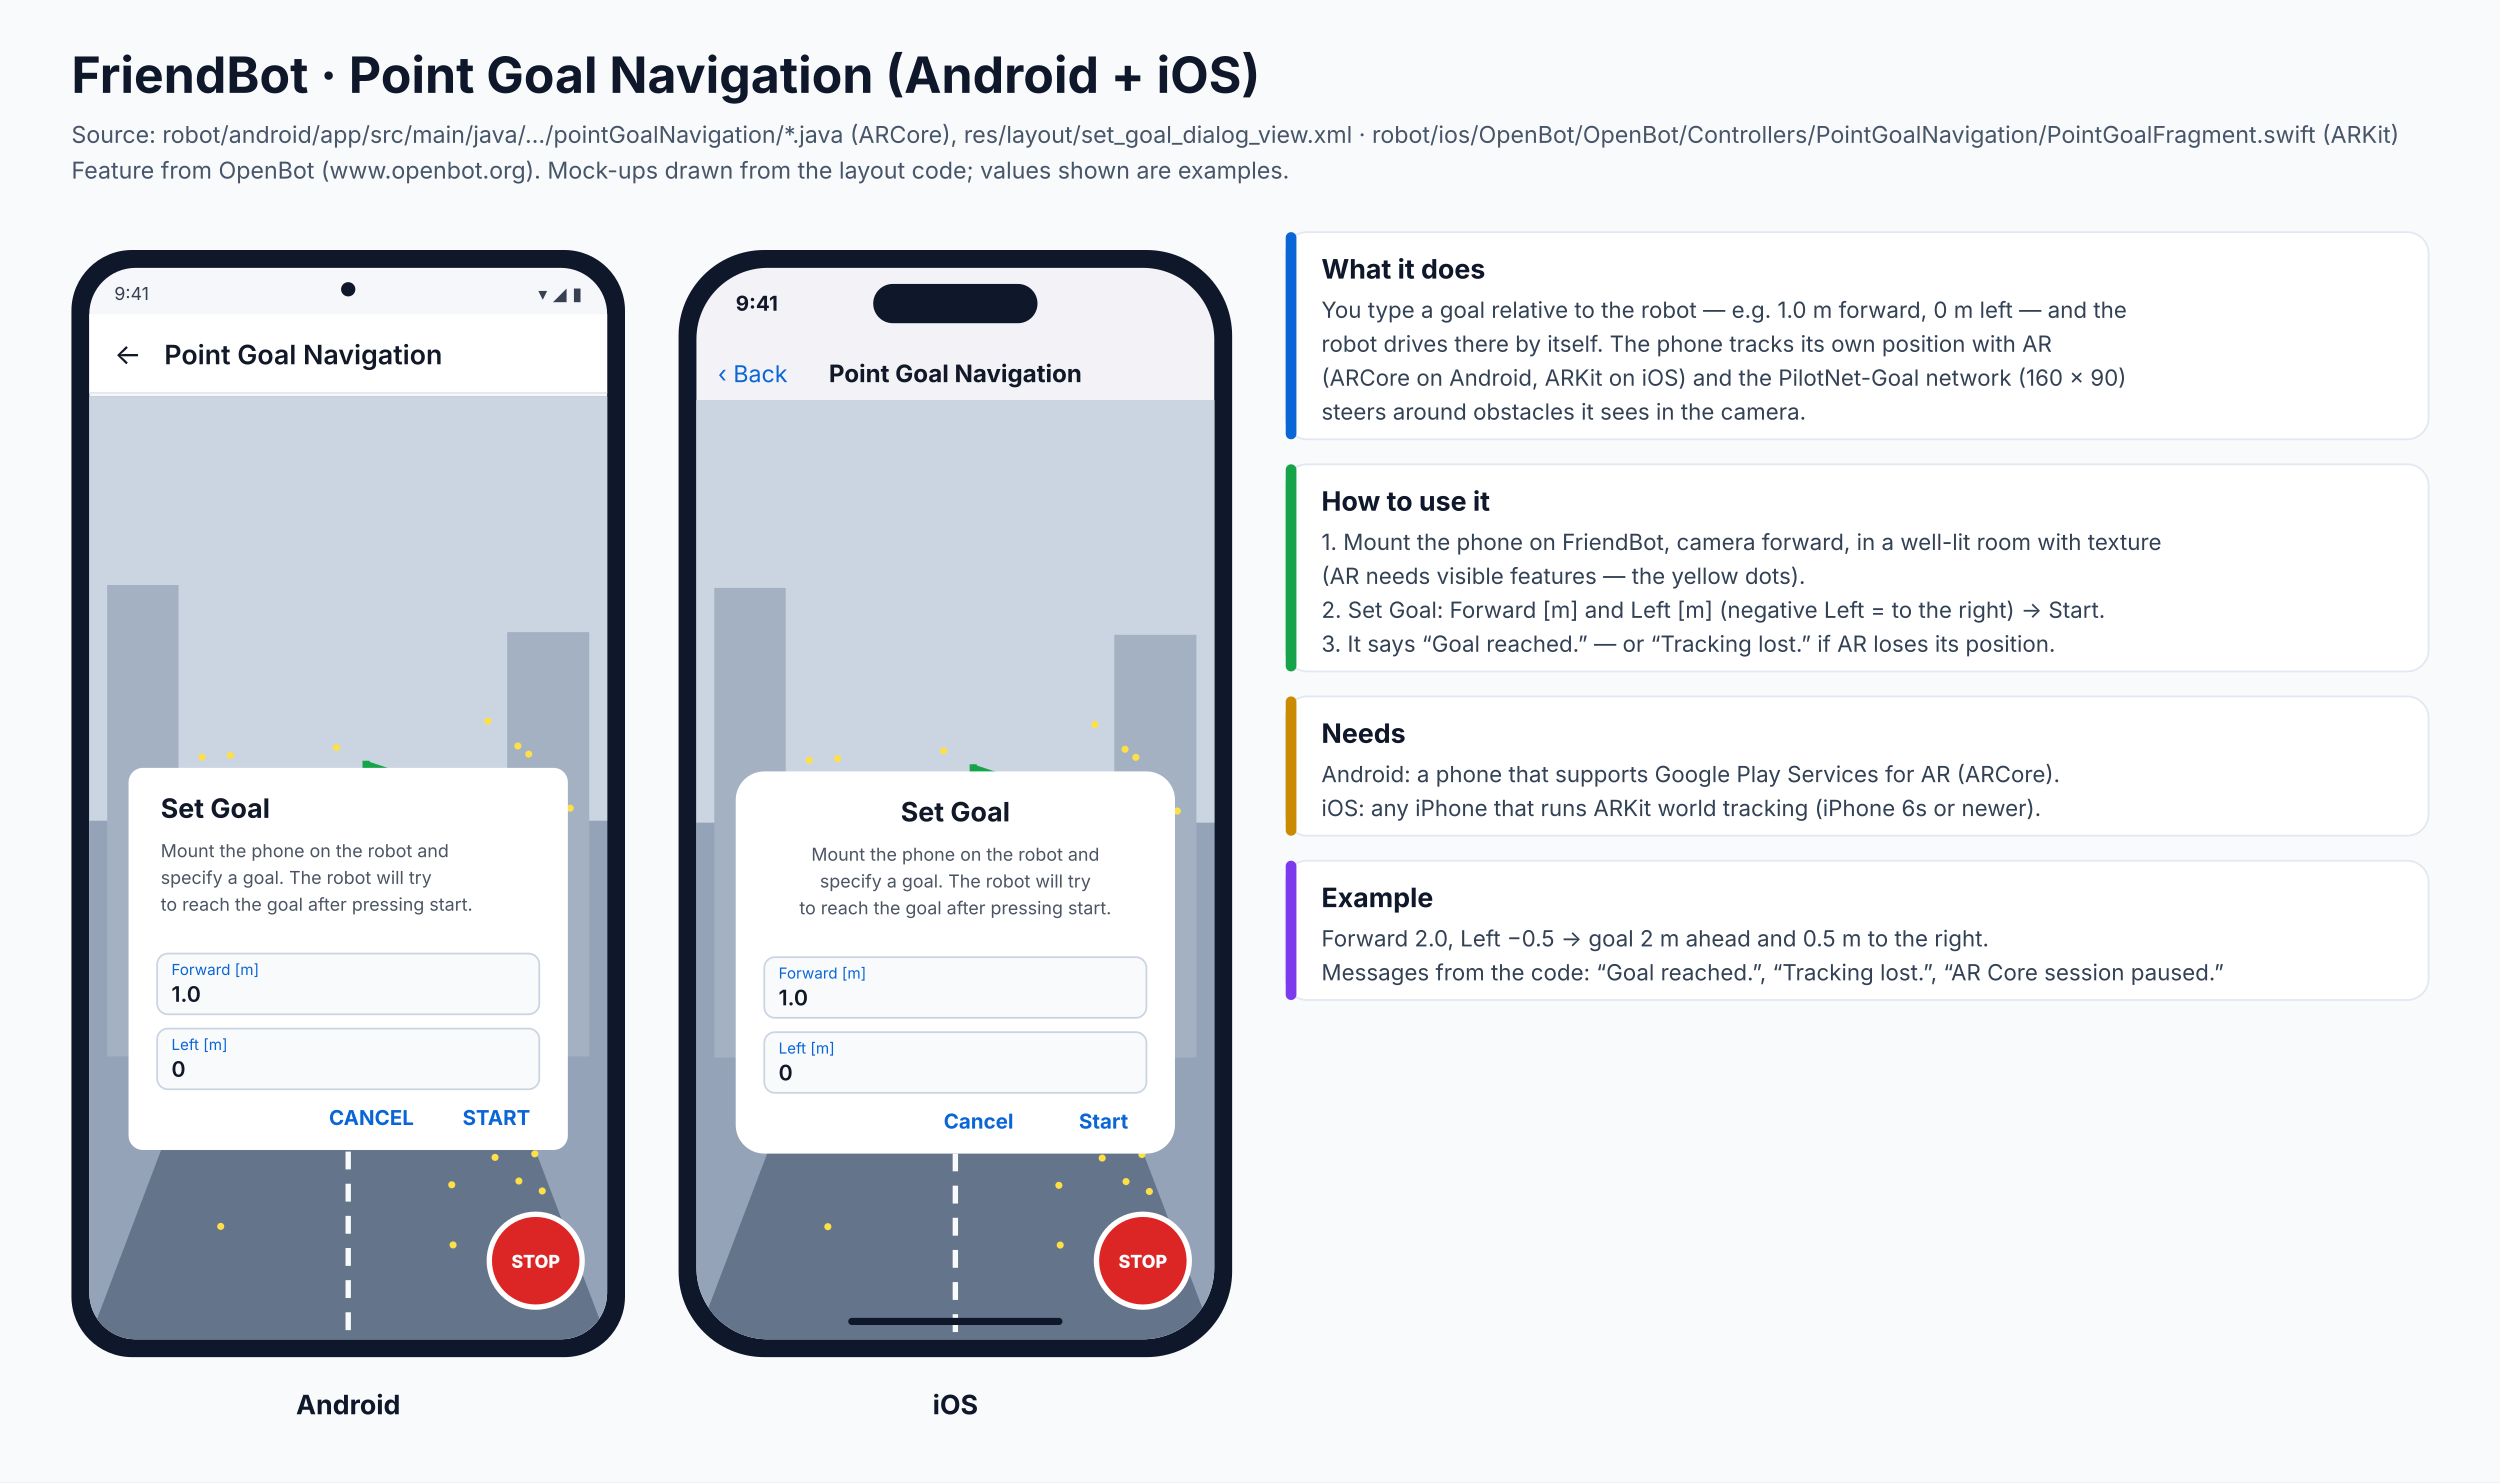
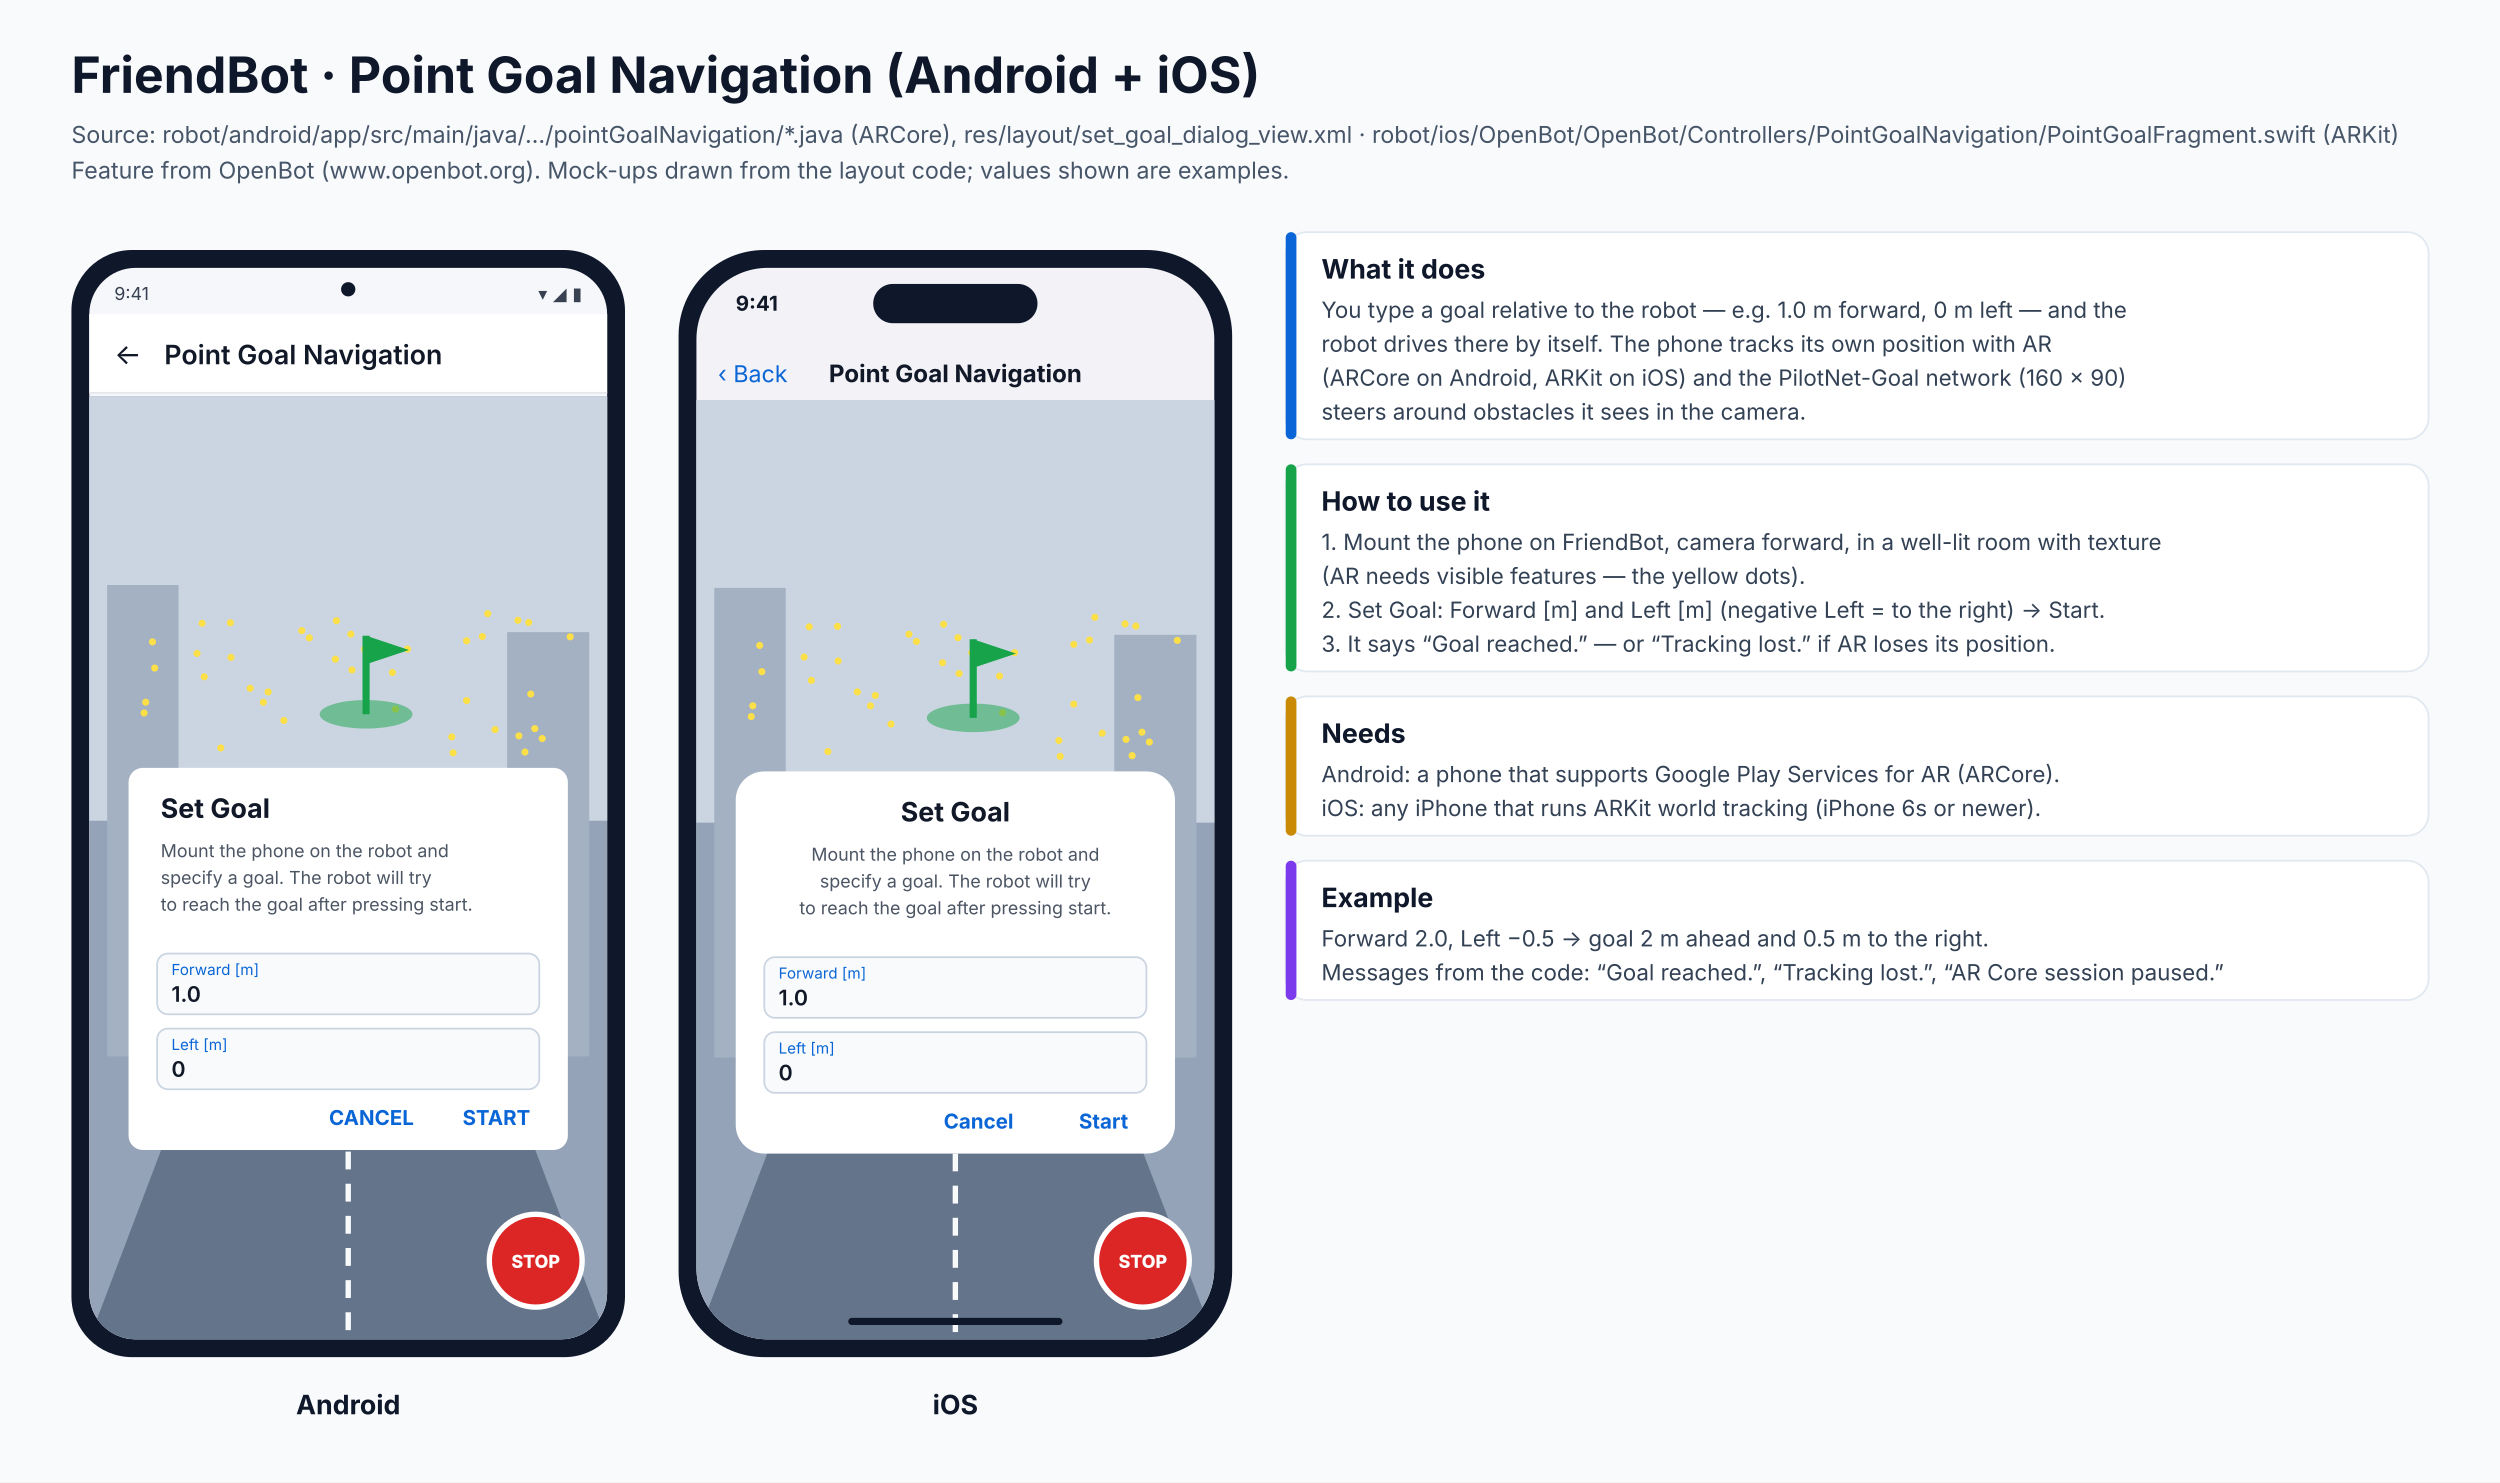
<svg xmlns="http://www.w3.org/2000/svg" width="1400" height="830" viewBox="0 0 1400 830" font-family="Inter, Helvetica, Arial, sans-serif">
  <rect width="100%" height="100%" fill="#f8fafc" />
  <text x="40" y="52" font-size="28" font-weight="700" fill="#0f172a">FriendBot · Point Goal Navigation (Android + iOS)</text>
  <text x="40" y="80" font-size="13" fill="#475569">Source: robot/android/app/src/main/java/.../pointGoalNavigation/*.java (ARCore), res/layout/set_goal_dialog_view.xml · robot/ios/OpenBot/OpenBot/Controllers/PointGoalNavigation/PointGoalFragment.swift (ARKit)</text>
  <text x="40" y="100" font-size="13" fill="#475569">Feature from OpenBot (www.openbot.org). Mock-ups drawn from the layout code; values shown are examples.</text>
  <g transform="translate(50,150)">
    <rect x="-10" y="-10" width="310" height="620" rx="34" fill="#0f172a" />
    <clipPath id="c0">
      <rect x="0" y="0" width="290" height="600" rx="26" />
    </clipPath>
    <g clip-path="url(#c0)">
      <rect width="290" height="600" fill="#f6f7fb" />
      <text x="14" y="18" font-size="10" font-weight="400" fill="#374151" text-anchor="start">9:41</text>
      <circle cx="145.0" cy="12" r="4" fill="#0f172a" />
      <text x="276" y="18" font-size="10" font-weight="400" fill="#374151" text-anchor="end">▾ ◢ ▮</text>
      <rect x="0" y="26" width="290" height="44" rx="0" fill="#ffffff" />
      <text x="14" y="54" font-size="16" font-weight="400" fill="#111827" text-anchor="start">←</text>
      <text x="42" y="54" font-size="15" font-weight="600" fill="#111827" text-anchor="start">Point Goal Navigation</text>
      <line x1="0" y1="70" x2="290" y2="70" stroke="#e5e7eb" />
      <rect x="0" y="72" width="290" height="528" rx="0" fill="#94a3b8" />
      <rect x="0" y="72" width="290" height="237.6" fill="#cbd5e1" />
      <polygon points="0,600 290,600 179.8,309.6 110.2,309.6" fill="#64748b" />
      <line x1="145.0" y1="314.88" x2="145.0" y2="600" stroke="#f8fafc" stroke-width="3" stroke-dasharray="10 8" />
      <rect x="10" y="177.6" width="40" height="264.0" fill="#a3b1c2" />
      <rect x="234" y="204.0" width="46" height="237.6" fill="#a3b1c2" />
-       <circle cx="79.012" cy="273.013" r="2" fill="#fde047" />
-       <circle cx="119.015" cy="289.591" r="2" fill="#fde047" />
-       <circle cx="36.629" cy="368.509" r="2" fill="#fde047" />
-       <circle cx="249.489" cy="496.145" r="2" fill="#fde047" />
-       <circle cx="211.291" cy="311.017" r="2" fill="#fde047" />
-       <circle cx="154.17" cy="328.538" r="2" fill="#fde047" />
-       <circle cx="63.166" cy="273.979" r="2" fill="#fde047" />
-       <circle cx="73.6" cy="536.792" r="2" fill="#fde047" />
-       <circle cx="227.23" cy="498.129" r="2" fill="#fde047" />
-       <circle cx="220.112" cy="301.899" r="2" fill="#fde047" />
-       <circle cx="97.462" cy="440.632" r="2" fill="#fde047" />
-       <circle cx="202.974" cy="513.487" r="2" fill="#fde047" />
-       <circle cx="240.013" cy="267.75" r="2" fill="#fde047" />
-       <circle cx="171.463" cy="454.944" r="2" fill="#fde047" />
-       <circle cx="146.488" cy="296.893" r="2" fill="#fde047" />
-       <circle cx="138.397" cy="268.591" r="2" fill="#fde047" />
-       <circle cx="253.647" cy="516.955" r="2" fill="#fde047" />
-       <circle cx="156.91" cy="336.079" r="2" fill="#fde047" />
-       <circle cx="247.218" cy="423.157" r="2" fill="#fde047" />
-       <circle cx="240.579" cy="511.374" r="2" fill="#fde047" />
-       <circle cx="147.093" cy="372.463" r="2" fill="#fde047" />
-       <circle cx="169.728" cy="377.934" r="2" fill="#fde047" />
-       <circle cx="60.33" cy="337.636" r="2" fill="#fde047" />
-       <circle cx="223.148" cy="253.836" r="2" fill="#fde047" />
-       <circle cx="31.58" cy="440.432" r="2" fill="#fde047" />
-       <circle cx="90.108" cy="411.079" r="2" fill="#fde047" />
-       <circle cx="137.81" cy="349.71" r="2" fill="#fde047" />
-       <circle cx="269.32" cy="302.584" r="2" fill="#fde047" />
-       <circle cx="123.199" cy="304.855" r="2" fill="#fde047" />
-       <circle cx="178.166" cy="328.418" r="2" fill="#fde047" />
-       <circle cx="108.958" cy="479.022" r="2" fill="#fde047" />
-       <circle cx="100.167" cy="418.729" r="2" fill="#fde047" />
-       <circle cx="246.079" cy="272.313" r="2" fill="#fde047" />
-       <circle cx="35.403" cy="313.238" r="2" fill="#fde047" />
-       <circle cx="211.291" cy="436.938" r="2" fill="#fde047" />
-       <circle cx="79.354" cy="345.941" r="2" fill="#fde047" />
-       <circle cx="64.385" cy="386.886" r="2" fill="#fde047" />
-       <circle cx="30.703" cy="463.133" r="2" fill="#fde047" />
-       <circle cx="243.982" cy="545.516" r="2" fill="#fde047" />
-       <circle cx="203.719" cy="547.158" r="2" fill="#fde047" />
-       <ellipse cx="155.0" cy="320" rx="26" ry="8" fill="#16a34a" opacity="0.5" />
-       <line x1="155.0" y1="320" x2="155.0" y2="276" stroke="#16a34a" stroke-width="4" />
-       <path d="M155.0,276 l24,8 l-24,8 z" fill="#16a34a" />
+       <circle cx="79.012" cy="198.769" r="2" fill="#fde047" />
+       <circle cx="119.015" cy="203.173" r="2" fill="#fde047" />
+       <circle cx="36.629" cy="224.135" r="2" fill="#fde047" />
+       <circle cx="249.489" cy="258.038" r="2" fill="#fde047" />
+       <circle cx="211.291" cy="208.864" r="2" fill="#fde047" />
+       <circle cx="154.17" cy="213.518" r="2" fill="#fde047" />
+       <circle cx="63.166" cy="199.026" r="2" fill="#fde047" />
+       <circle cx="73.6" cy="268.835" r="2" fill="#fde047" />
+       <circle cx="227.23" cy="258.565" r="2" fill="#fde047" />
+       <circle cx="220.112" cy="206.442" r="2" fill="#fde047" />
+       <circle cx="97.462" cy="243.293" r="2" fill="#fde047" />
+       <circle cx="202.974" cy="262.645" r="2" fill="#fde047" />
+       <circle cx="240.013" cy="197.371" r="2" fill="#fde047" />
+       <circle cx="171.463" cy="247.095" r="2" fill="#fde047" />
+       <circle cx="146.488" cy="205.112" r="2" fill="#fde047" />
+       <circle cx="138.397" cy="197.594" r="2" fill="#fde047" />
+       <circle cx="253.647" cy="263.566" r="2" fill="#fde047" />
+       <circle cx="156.91" cy="215.521" r="2" fill="#fde047" />
+       <circle cx="247.218" cy="238.651" r="2" fill="#fde047" />
+       <circle cx="240.579" cy="262.084" r="2" fill="#fde047" />
+       <circle cx="147.093" cy="225.185" r="2" fill="#fde047" />
+       <circle cx="169.728" cy="226.639" r="2" fill="#fde047" />
+       <circle cx="60.33" cy="215.934" r="2" fill="#fde047" />
+       <circle cx="223.148" cy="193.675" r="2" fill="#fde047" />
+       <circle cx="31.58" cy="243.24" r="2" fill="#fde047" />
+       <circle cx="90.108" cy="235.443" r="2" fill="#fde047" />
+       <circle cx="137.81" cy="219.142" r="2" fill="#fde047" />
+       <circle cx="269.32" cy="206.624" r="2" fill="#fde047" />
+       <circle cx="123.199" cy="207.227" r="2" fill="#fde047" />
+       <circle cx="178.166" cy="213.486" r="2" fill="#fde047" />
+       <circle cx="108.958" cy="253.49" r="2" fill="#fde047" />
+       <circle cx="100.167" cy="237.475" r="2" fill="#fde047" />
+       <circle cx="246.079" cy="198.583" r="2" fill="#fde047" />
+       <circle cx="35.403" cy="209.454" r="2" fill="#fde047" />
+       <circle cx="211.291" cy="242.312" r="2" fill="#fde047" />
+       <circle cx="79.354" cy="218.141" r="2" fill="#fde047" />
+       <circle cx="64.385" cy="229.017" r="2" fill="#fde047" />
+       <circle cx="30.703" cy="249.27" r="2" fill="#fde047" />
+       <circle cx="243.982" cy="271.153" r="2" fill="#fde047" />
+       <circle cx="203.719" cy="271.589" r="2" fill="#fde047" />
+       <ellipse cx="155.0" cy="250" rx="26" ry="8" fill="#16a34a" opacity="0.5" />
+       <line x1="155.0" y1="250" x2="155.0" y2="206" stroke="#16a34a" stroke-width="4" />
+       <path d="M155.0,206 l24,8 l-24,8 z" fill="#16a34a" />
      <rect x="22" y="280" width="246" height="214" rx="8" fill="#ffffff" />
      <text x="40" y="308" font-size="15" font-weight="700" fill="#111827" text-anchor="start">Set Goal</text>
      <text x="40" y="330" font-size="10" font-weight="400" fill="#4b5563" text-anchor="start">Mount the phone on the robot and</text>
      <text x="40" y="345" font-size="10" font-weight="400" fill="#4b5563" text-anchor="start">specify a goal. The robot will try</text>
      <text x="40" y="360" font-size="10" font-weight="400" fill="#4b5563" text-anchor="start">to reach the goal after pressing start.</text>
      <rect x="38" y="384" width="214" height="34" rx="6" fill="#f8fafc" stroke="#cbd5e1" stroke-width="1" />
      <text x="46" y="396" font-size="8.5" font-weight="400" fill="#0A66D6" text-anchor="start">Forward [m]</text>
      <text x="46" y="411" font-size="12" font-weight="600" fill="#111827" text-anchor="start">1.0</text>
      <rect x="38" y="426" width="214" height="34" rx="6" fill="#f8fafc" stroke="#cbd5e1" stroke-width="1" />
      <text x="46" y="438" font-size="8.5" font-weight="400" fill="#0A66D6" text-anchor="start">Left [m]</text>
      <text x="46" y="453" font-size="12" font-weight="600" fill="#111827" text-anchor="start">0</text>
      <text x="158" y="480" font-size="11.5" font-weight="700" fill="#0A66D6" text-anchor="middle">CANCEL</text>
      <text x="228" y="480" font-size="11.5" font-weight="700" fill="#0A66D6" text-anchor="middle">START</text>
      <circle cx="250" cy="556" r="26" fill="#dc2626" stroke="#fff" stroke-width="3" />
      <text x="250" y="560" font-size="10" font-weight="800" fill="#fff" text-anchor="middle">STOP</text>
    </g>
  </g>
  <text x="195.0" y="792" text-anchor="middle" font-size="15" font-weight="700" fill="#0f172a">Android</text>
  <g transform="translate(390,150)">
    <rect x="-10" y="-10" width="310" height="620" rx="48" fill="#0f172a" />
    <clipPath id="c1">
      <rect x="0" y="0" width="290" height="600" rx="40" />
    </clipPath>
    <g clip-path="url(#c1)">
      <rect width="290" height="600" fill="#f2f2f7" />
      <text x="22" y="24" font-size="11.5" font-weight="700" fill="#111827" text-anchor="start">9:41</text>
      <rect x="99.0" y="9" width="92" height="22" rx="11" fill="#0f172a" />
      <text x="12" y="64" font-size="13" font-weight="400" fill="#0A66D6" text-anchor="start">‹ Back</text>
      <text x="145.0" y="64" font-size="13.5" font-weight="700" fill="#111827" text-anchor="middle">Point Goal Navigation</text>
      <rect x="0" y="74" width="290" height="526" rx="0" fill="#94a3b8" />
      <rect x="0" y="74" width="290" height="236.7" fill="#cbd5e1" />
      <polygon points="0,600 290,600 179.8,310.7 110.2,310.7" fill="#64748b" />
      <line x1="145.0" y1="315.96" x2="145.0" y2="600" stroke="#f8fafc" stroke-width="3" stroke-dasharray="10 8" />
      <rect x="10" y="179.2" width="40" height="263.0" fill="#a3b1c2" />
      <rect x="234" y="205.5" width="46" height="236.7" fill="#a3b1c2" />
-       <circle cx="79.012" cy="274.807" r="2" fill="#fde047" />
-       <circle cx="119.015" cy="291.281" r="2" fill="#fde047" />
-       <circle cx="36.629" cy="369.706" r="2" fill="#fde047" />
-       <circle cx="249.489" cy="496.544" r="2" fill="#fde047" />
-       <circle cx="211.291" cy="312.573" r="2" fill="#fde047" />
-       <circle cx="154.17" cy="329.985" r="2" fill="#fde047" />
-       <circle cx="63.166" cy="275.766" r="2" fill="#fde047" />
-       <circle cx="73.6" cy="536.937" r="2" fill="#fde047" />
-       <circle cx="227.23" cy="498.515" r="2" fill="#fde047" />
-       <circle cx="220.112" cy="303.513" r="2" fill="#fde047" />
-       <circle cx="97.462" cy="441.378" r="2" fill="#fde047" />
-       <circle cx="202.974" cy="513.778" r="2" fill="#fde047" />
-       <circle cx="240.013" cy="269.576" r="2" fill="#fde047" />
-       <circle cx="171.463" cy="455.601" r="2" fill="#fde047" />
-       <circle cx="146.488" cy="298.537" r="2" fill="#fde047" />
-       <circle cx="138.397" cy="270.412" r="2" fill="#fde047" />
-       <circle cx="253.647" cy="517.224" r="2" fill="#fde047" />
-       <circle cx="156.91" cy="337.478" r="2" fill="#fde047" />
-       <circle cx="247.218" cy="424.013" r="2" fill="#fde047" />
-       <circle cx="240.579" cy="511.678" r="2" fill="#fde047" />
-       <circle cx="147.093" cy="373.635" r="2" fill="#fde047" />
-       <circle cx="169.728" cy="379.072" r="2" fill="#fde047" />
-       <circle cx="60.33" cy="339.025" r="2" fill="#fde047" />
-       <circle cx="223.148" cy="255.75" r="2" fill="#fde047" />
-       <circle cx="31.58" cy="441.18" r="2" fill="#fde047" />
-       <circle cx="90.108" cy="412.01" r="2" fill="#fde047" />
-       <circle cx="137.81" cy="351.024" r="2" fill="#fde047" />
-       <circle cx="269.32" cy="304.192" r="2" fill="#fde047" />
-       <circle cx="123.199" cy="306.449" r="2" fill="#fde047" />
-       <circle cx="178.166" cy="329.865" r="2" fill="#fde047" />
-       <circle cx="108.958" cy="479.528" r="2" fill="#fde047" />
-       <circle cx="100.167" cy="419.612" r="2" fill="#fde047" />
-       <circle cx="246.079" cy="274.111" r="2" fill="#fde047" />
-       <circle cx="35.403" cy="314.78" r="2" fill="#fde047" />
-       <circle cx="211.291" cy="437.707" r="2" fill="#fde047" />
-       <circle cx="79.354" cy="347.279" r="2" fill="#fde047" />
-       <circle cx="64.385" cy="387.968" r="2" fill="#fde047" />
-       <circle cx="30.703" cy="463.739" r="2" fill="#fde047" />
-       <circle cx="243.982" cy="545.607" r="2" fill="#fde047" />
-       <circle cx="203.719" cy="547.238" r="2" fill="#fde047" />
-       <ellipse cx="155.0" cy="322" rx="26" ry="8" fill="#16a34a" opacity="0.5" />
-       <line x1="155.0" y1="322" x2="155.0" y2="278" stroke="#16a34a" stroke-width="4" />
-       <path d="M155.0,278 l24,8 l-24,8 z" fill="#16a34a" />
+       <circle cx="79.012" cy="200.769" r="2" fill="#fde047" />
+       <circle cx="119.015" cy="205.173" r="2" fill="#fde047" />
+       <circle cx="36.629" cy="226.135" r="2" fill="#fde047" />
+       <circle cx="249.489" cy="260.038" r="2" fill="#fde047" />
+       <circle cx="211.291" cy="210.864" r="2" fill="#fde047" />
+       <circle cx="154.17" cy="215.518" r="2" fill="#fde047" />
+       <circle cx="63.166" cy="201.026" r="2" fill="#fde047" />
+       <circle cx="73.6" cy="270.835" r="2" fill="#fde047" />
+       <circle cx="227.23" cy="260.565" r="2" fill="#fde047" />
+       <circle cx="220.112" cy="208.442" r="2" fill="#fde047" />
+       <circle cx="97.462" cy="245.293" r="2" fill="#fde047" />
+       <circle cx="202.974" cy="264.645" r="2" fill="#fde047" />
+       <circle cx="240.013" cy="199.371" r="2" fill="#fde047" />
+       <circle cx="171.463" cy="249.095" r="2" fill="#fde047" />
+       <circle cx="146.488" cy="207.112" r="2" fill="#fde047" />
+       <circle cx="138.397" cy="199.594" r="2" fill="#fde047" />
+       <circle cx="253.647" cy="265.566" r="2" fill="#fde047" />
+       <circle cx="156.91" cy="217.521" r="2" fill="#fde047" />
+       <circle cx="247.218" cy="240.651" r="2" fill="#fde047" />
+       <circle cx="240.579" cy="264.084" r="2" fill="#fde047" />
+       <circle cx="147.093" cy="227.185" r="2" fill="#fde047" />
+       <circle cx="169.728" cy="228.639" r="2" fill="#fde047" />
+       <circle cx="60.33" cy="217.934" r="2" fill="#fde047" />
+       <circle cx="223.148" cy="195.675" r="2" fill="#fde047" />
+       <circle cx="31.58" cy="245.24" r="2" fill="#fde047" />
+       <circle cx="90.108" cy="237.443" r="2" fill="#fde047" />
+       <circle cx="137.81" cy="221.142" r="2" fill="#fde047" />
+       <circle cx="269.32" cy="208.624" r="2" fill="#fde047" />
+       <circle cx="123.199" cy="209.227" r="2" fill="#fde047" />
+       <circle cx="178.166" cy="215.486" r="2" fill="#fde047" />
+       <circle cx="108.958" cy="255.49" r="2" fill="#fde047" />
+       <circle cx="100.167" cy="239.475" r="2" fill="#fde047" />
+       <circle cx="246.079" cy="200.583" r="2" fill="#fde047" />
+       <circle cx="35.403" cy="211.454" r="2" fill="#fde047" />
+       <circle cx="211.291" cy="244.312" r="2" fill="#fde047" />
+       <circle cx="79.354" cy="220.141" r="2" fill="#fde047" />
+       <circle cx="64.385" cy="231.017" r="2" fill="#fde047" />
+       <circle cx="30.703" cy="251.27" r="2" fill="#fde047" />
+       <circle cx="243.982" cy="273.153" r="2" fill="#fde047" />
+       <circle cx="203.719" cy="273.589" r="2" fill="#fde047" />
+       <ellipse cx="155.0" cy="252" rx="26" ry="8" fill="#16a34a" opacity="0.5" />
+       <line x1="155.0" y1="252" x2="155.0" y2="208" stroke="#16a34a" stroke-width="4" />
+       <path d="M155.0,208 l24,8 l-24,8 z" fill="#16a34a" />
      <rect x="22" y="282" width="246" height="214" rx="16" fill="#ffffff" />
      <text x="145.0" y="310" font-size="15" font-weight="700" fill="#111827" text-anchor="middle">Set Goal</text>
      <text x="145.0" y="332" font-size="10" font-weight="400" fill="#4b5563" text-anchor="middle">Mount the phone on the robot and</text>
      <text x="145.0" y="347" font-size="10" font-weight="400" fill="#4b5563" text-anchor="middle">specify a goal. The robot will try</text>
      <text x="145.0" y="362" font-size="10" font-weight="400" fill="#4b5563" text-anchor="middle">to reach the goal after pressing start.</text>
      <rect x="38" y="386" width="214" height="34" rx="6" fill="#f8fafc" stroke="#cbd5e1" stroke-width="1" />
      <text x="46" y="398" font-size="8.5" font-weight="400" fill="#0A66D6" text-anchor="start">Forward [m]</text>
      <text x="46" y="413" font-size="12" font-weight="600" fill="#111827" text-anchor="start">1.0</text>
      <rect x="38" y="428" width="214" height="34" rx="6" fill="#f8fafc" stroke="#cbd5e1" stroke-width="1" />
      <text x="46" y="440" font-size="8.5" font-weight="400" fill="#0A66D6" text-anchor="start">Left [m]</text>
      <text x="46" y="455" font-size="12" font-weight="600" fill="#111827" text-anchor="start">0</text>
      <text x="158" y="482" font-size="11.5" font-weight="700" fill="#0A66D6" text-anchor="middle">Cancel</text>
      <text x="228" y="482" font-size="11.5" font-weight="700" fill="#0A66D6" text-anchor="middle">Start</text>
      <circle cx="250" cy="556" r="26" fill="#dc2626" stroke="#fff" stroke-width="3" />
      <text x="250" y="560" font-size="10" font-weight="800" fill="#fff" text-anchor="middle">STOP</text>
      <rect x="85.0" y="588" width="120" height="4" rx="2" fill="#0f172a" />
    </g>
  </g>
  <text x="535.0" y="792" text-anchor="middle" font-size="15" font-weight="700" fill="#0f172a">iOS</text>
  <rect x="720" y="130" width="640" height="116" rx="12" fill="#ffffff" stroke="#e2e8f0" />
  <rect x="720" y="130" width="6" height="116" rx="3" fill="#0A66D6" />
  <text x="740" y="156" font-size="15" font-weight="700" fill="#0f172a">What it does</text>
  <text x="740" y="178" font-size="12.5" fill="#334155">You type a goal relative to the robot — e.g. 1.0 m forward, 0 m left — and the</text>
  <text x="740" y="197" font-size="12.5" fill="#334155">robot drives there by itself. The phone tracks its own position with AR</text>
  <text x="740" y="216" font-size="12.5" fill="#334155">(ARCore on Android, ARKit on iOS) and the PilotNet-Goal network (160 × 90)</text>
  <text x="740" y="235" font-size="12.5" fill="#334155">steers around obstacles it sees in the camera.</text>
  <rect x="720" y="260" width="640" height="116" rx="12" fill="#ffffff" stroke="#e2e8f0" />
  <rect x="720" y="260" width="6" height="116" rx="3" fill="#16a34a" />
  <text x="740" y="286" font-size="15" font-weight="700" fill="#0f172a">How to use it</text>
  <text x="740" y="308" font-size="12.5" fill="#334155">1. Mount the phone on FriendBot, camera forward, in a well-lit room with texture</text>
  <text x="740" y="327" font-size="12.5" fill="#334155">   (AR needs visible features — the yellow dots).</text>
  <text x="740" y="346" font-size="12.5" fill="#334155">2. Set Goal: Forward [m] and Left [m] (negative Left = to the right) → Start.</text>
  <text x="740" y="365" font-size="12.5" fill="#334155">3. It says “Goal reached.” — or “Tracking lost.” if AR loses its position.</text>
  <rect x="720" y="390" width="640" height="78" rx="12" fill="#ffffff" stroke="#e2e8f0" />
  <rect x="720" y="390" width="6" height="78" rx="3" fill="#ca8a04" />
  <text x="740" y="416" font-size="15" font-weight="700" fill="#0f172a">Needs</text>
  <text x="740" y="438" font-size="12.5" fill="#334155">Android: a phone that supports Google Play Services for AR (ARCore).</text>
  <text x="740" y="457" font-size="12.5" fill="#334155">iOS: any iPhone that runs ARKit world tracking (iPhone 6s or newer).</text>
  <rect x="720" y="482" width="640" height="78" rx="12" fill="#ffffff" stroke="#e2e8f0" />
  <rect x="720" y="482" width="6" height="78" rx="3" fill="#7c3aed" />
  <text x="740" y="508" font-size="15" font-weight="700" fill="#0f172a">Example</text>
  <text x="740" y="530" font-size="12.5" fill="#334155">Forward 2.0, Left −0.5 → goal 2 m ahead and 0.5 m to the right.</text>
  <text x="740" y="549" font-size="12.5" fill="#334155">Messages from the code: “Goal reached.”, “Tracking lost.”, “AR Core session paused.”</text>
</svg>
